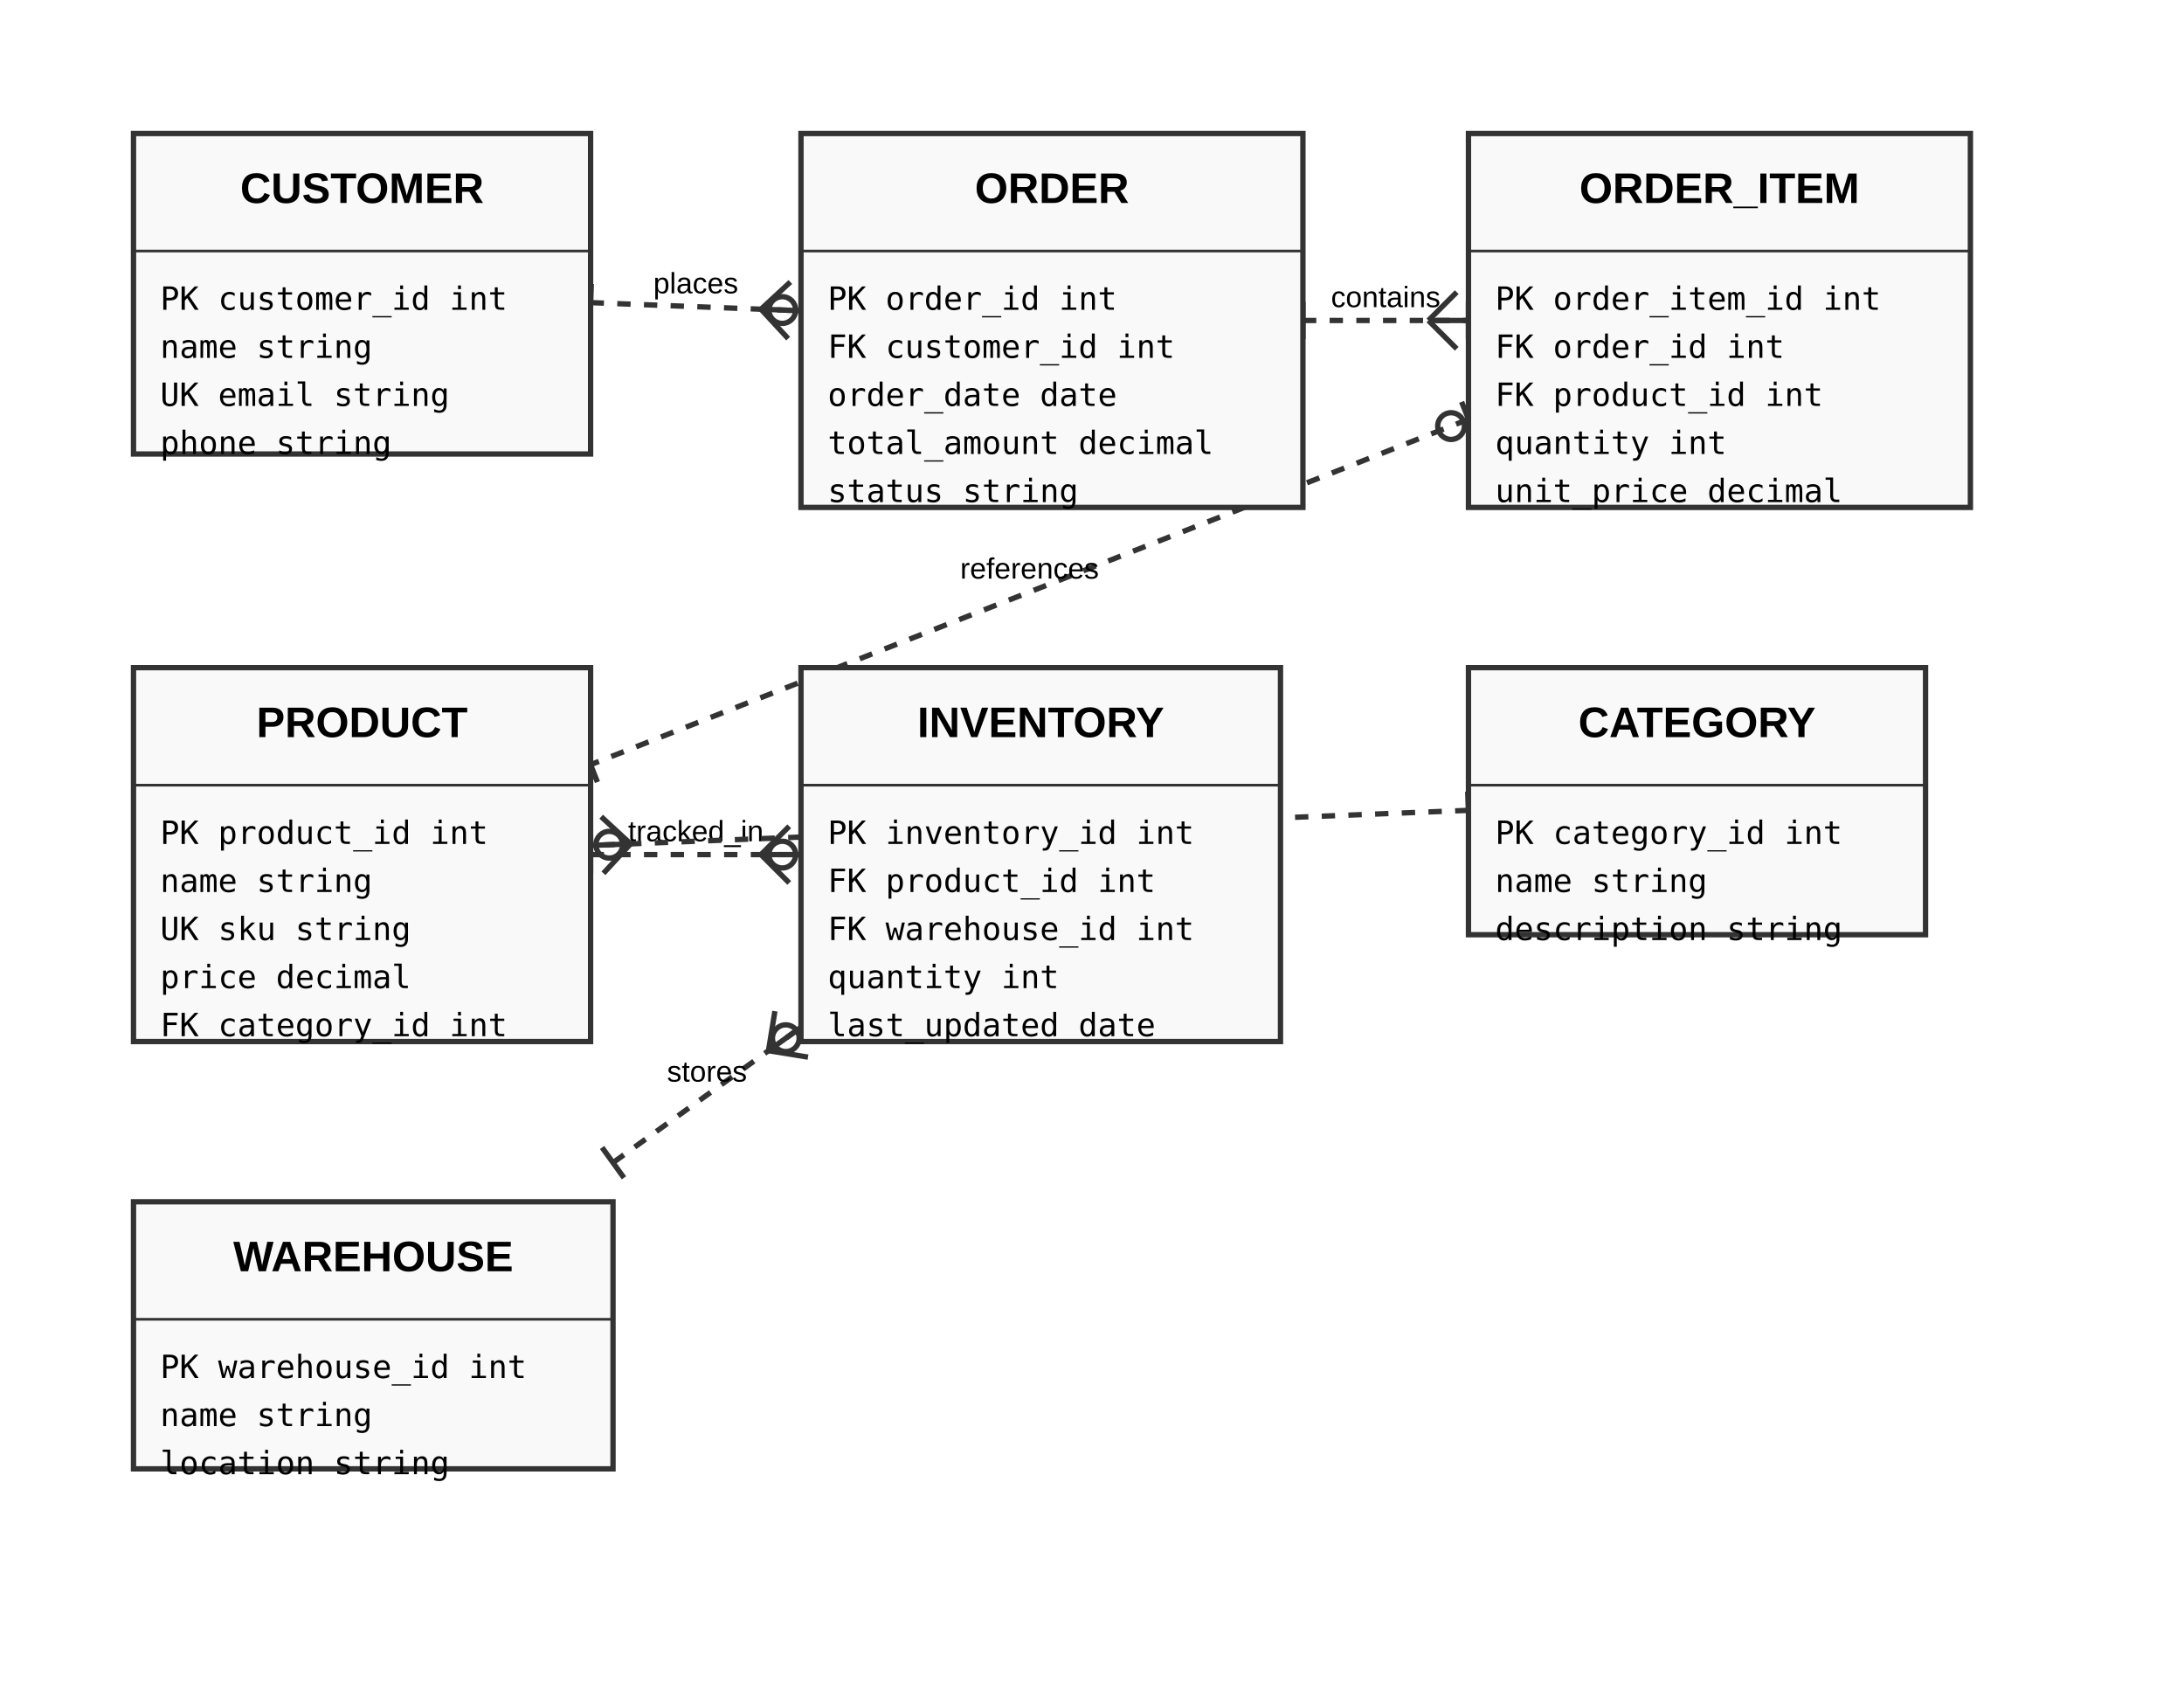
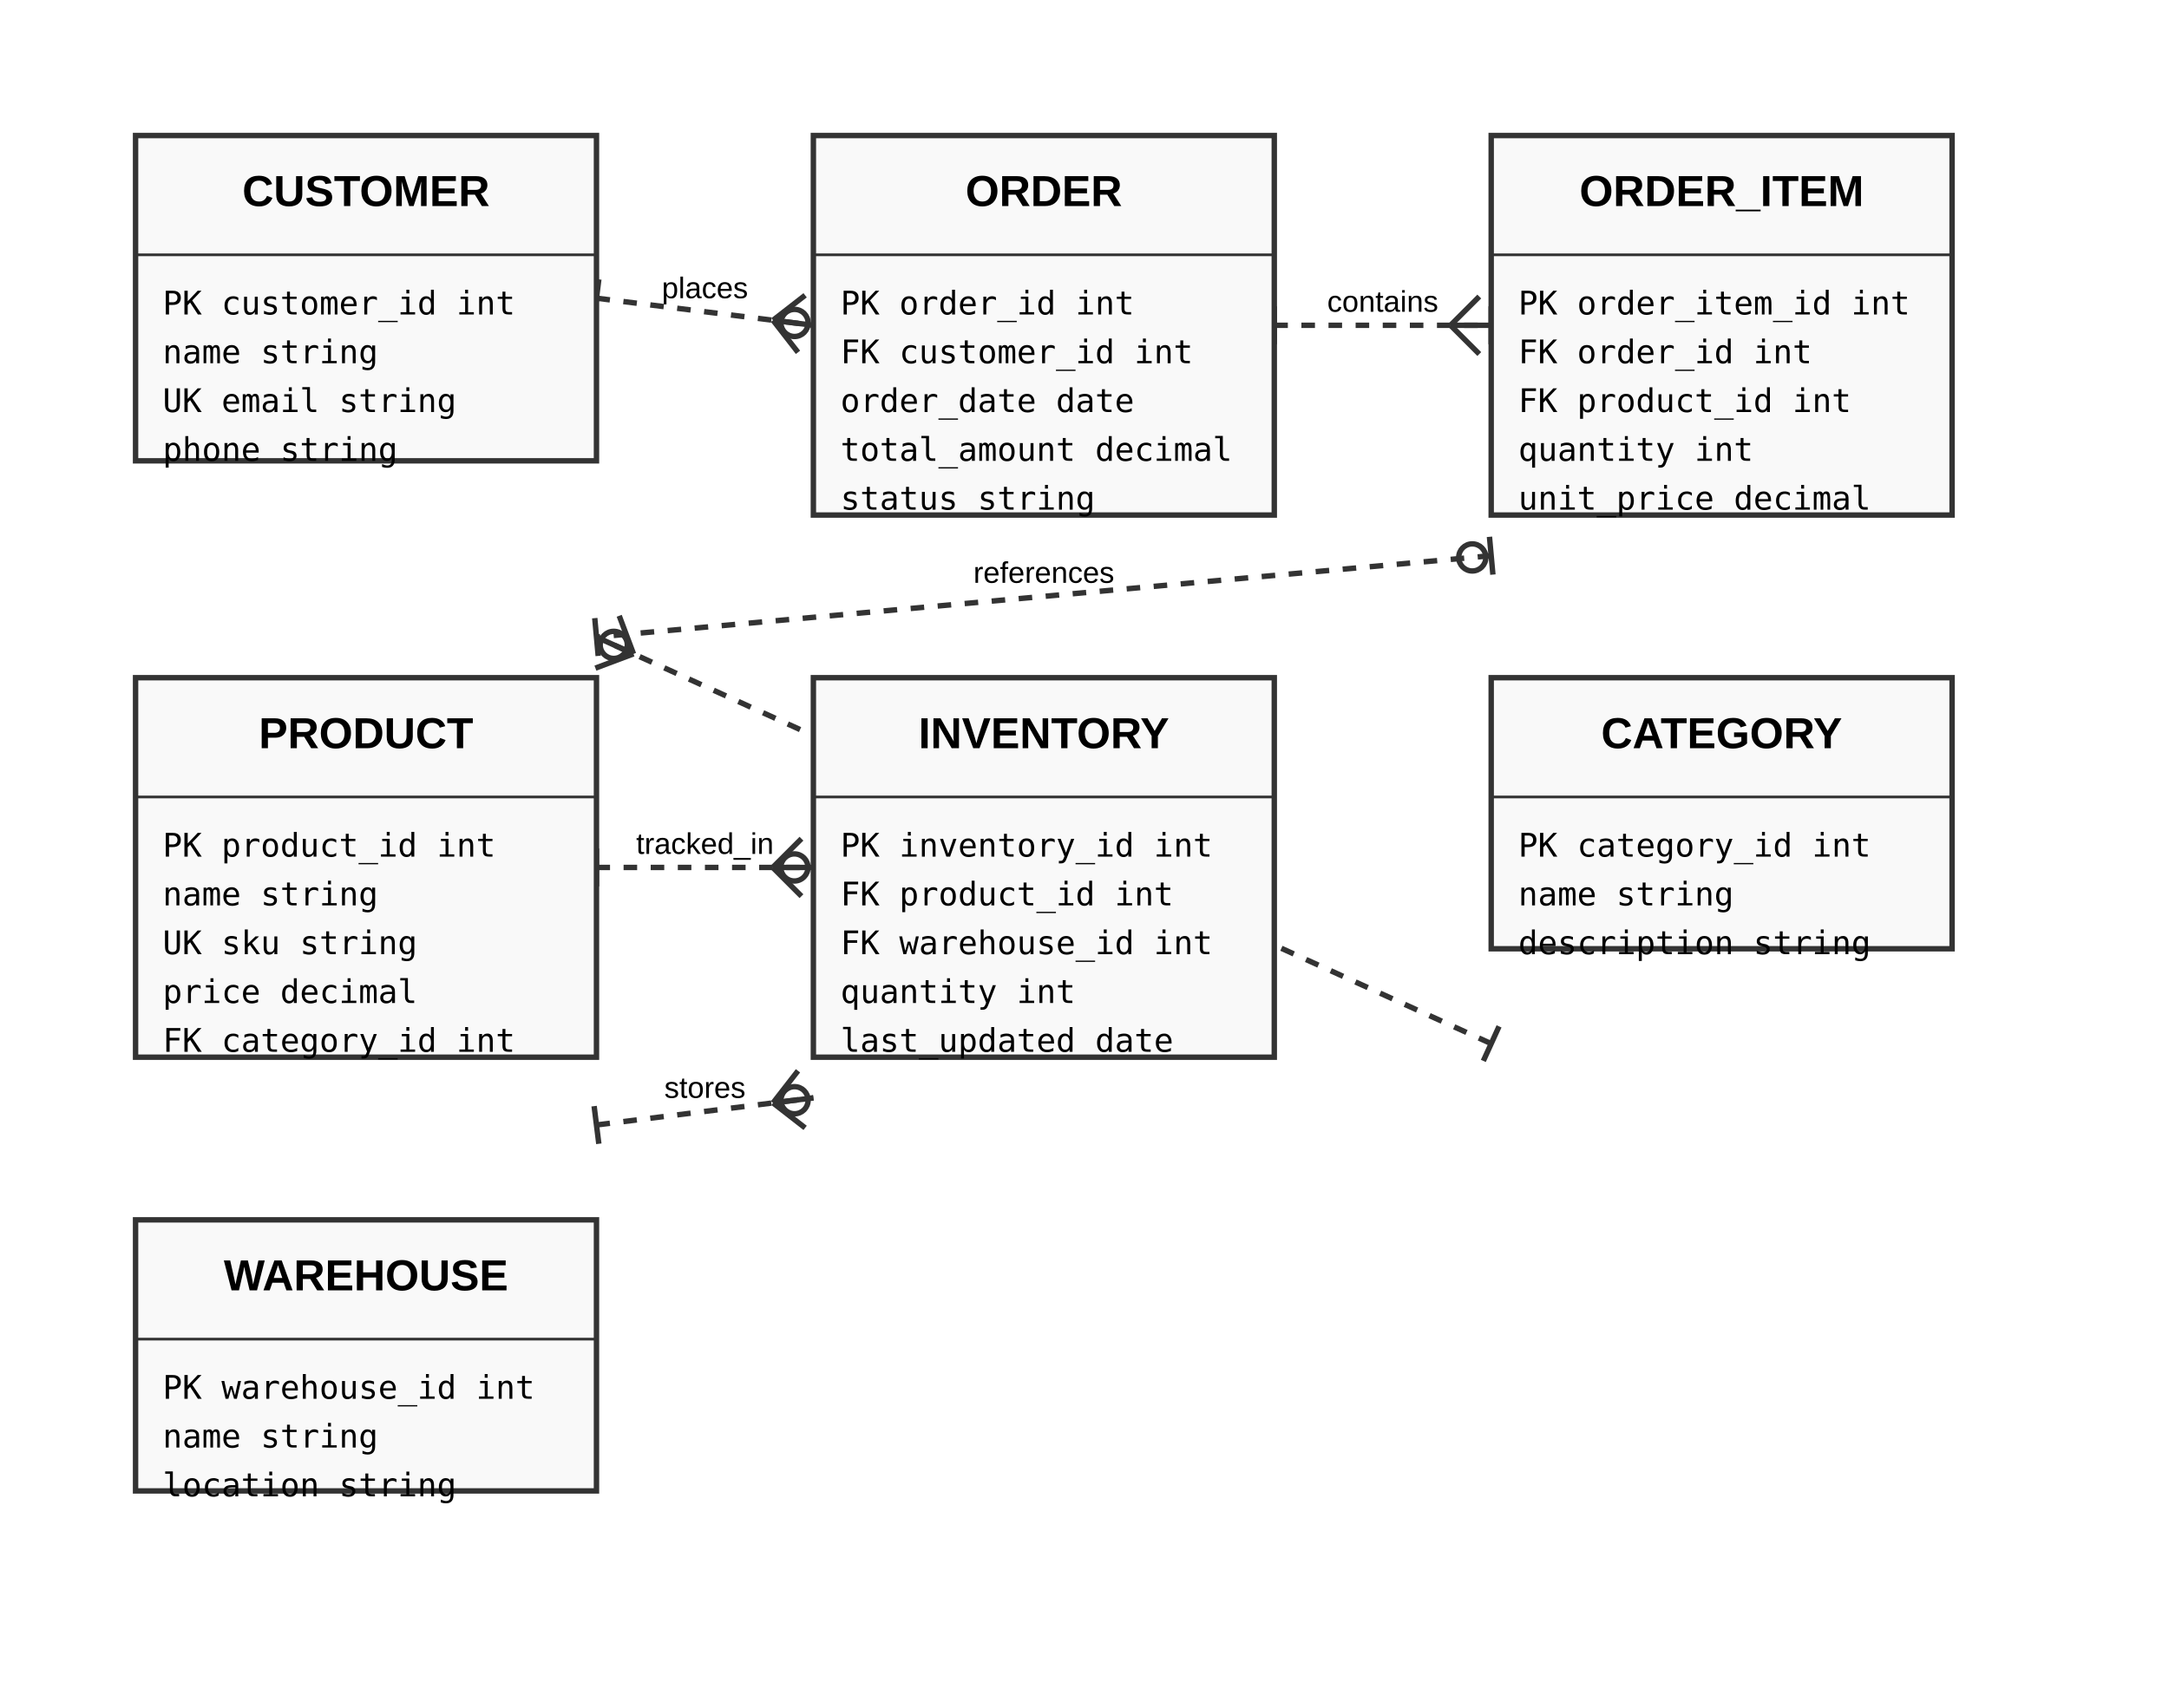
- <svg xmlns="http://www.w3.org/2000/svg" width="818.0" height="630.0" viewBox="0 0 818.0 630" version="1.2" baseProfile="tiny">
+ <svg xmlns="http://www.w3.org/2000/svg" width="800.0" height="630.0" viewBox="0 0 800 630" version="1.2" baseProfile="tiny">
  <g id="rel-CUSTOMER_to_ORDER">
-     <line stroke="#333333" stroke-width="2" x1="221.2" y1="113.313" x2="300.0" y2="116.362" stroke-dasharray="5,5" />
-     <line stroke="#333333" stroke-width="2" x1="220.929" y1="120.307" x2="221.471" y2="106.318" />
-     <circle fill="none" stroke="#333333" stroke-width="2" cx="293.005" cy="116.092" r="5.0" />
-     <line stroke="#333333" stroke-width="2" x1="285.011" y1="115.782" x2="296.02" y2="105.594" />
-     <line stroke="#333333" stroke-width="2" x1="285.011" y1="115.782" x2="300.0" y2="116.362" />
-     <line stroke="#333333" stroke-width="2" x1="285.011" y1="115.782" x2="295.2" y2="126.791" />
-     <text fill="#000000" x="260.6" y="109.837" text-anchor="middle" font-family="Arial, sans-serif" font-size="11">places</text>
+     <line stroke="#333333" stroke-width="2" x1="220.0" y1="110.0" x2="300.0" y2="120.0" stroke-dasharray="5,5" />
+     <line stroke="#333333" stroke-width="2" x1="219.132" y1="116.946" x2="220.868" y2="103.054" />
+     <circle fill="none" stroke="#333333" stroke-width="2" cx="293.054" cy="119.132" r="5.0" />
+     <line stroke="#333333" stroke-width="2" x1="285.116" y1="118.139" x2="296.956" y2="108.93" />
+     <line stroke="#333333" stroke-width="2" x1="285.116" y1="118.139" x2="300.0" y2="120.0" />
+     <line stroke="#333333" stroke-width="2" x1="285.116" y1="118.139" x2="294.325" y2="129.98" />
+     <text fill="#000000" x="260.0" y="110.0" text-anchor="middle" font-family="Arial, sans-serif" font-size="11">places</text>
  </g>
  <g id="rel-ORDER_to_ORDER_ITEM">
-     <line stroke="#333333" stroke-width="2" x1="488.0" y1="120.0" x2="550.0" y2="120.0" stroke-dasharray="5,5" />
-     <line stroke="#333333" stroke-width="2" x1="488.0" y1="127.0" x2="488.0" y2="113.0" />
+     <line stroke="#333333" stroke-width="2" x1="470.0" y1="120.0" x2="550.0" y2="120.0" stroke-dasharray="5,5" />
+     <line stroke="#333333" stroke-width="2" x1="470.0" y1="127.0" x2="470.0" y2="113.0" />
    <line stroke="#333333" stroke-width="2" x1="550.0" y1="113.0" x2="550.0" y2="127.0" />
    <line stroke="#333333" stroke-width="2" x1="535.0" y1="120.0" x2="545.607" y2="109.393" />
    <line stroke="#333333" stroke-width="2" x1="535.0" y1="120.0" x2="550.0" y2="120.0" />
    <line stroke="#333333" stroke-width="2" x1="535.0" y1="120.0" x2="545.607" y2="130.607" />
-     <text fill="#000000" x="519.0" y="115.0" text-anchor="middle" font-family="Arial, sans-serif" font-size="11">contains</text>
+     <text fill="#000000" x="510.0" y="115.0" text-anchor="middle" font-family="Arial, sans-serif" font-size="11">contains</text>
  </g>
  <g id="rel-ORDER_ITEM_to_PRODUCT">
-     <line stroke="#333333" stroke-width="2" x1="550.0" y1="156.979" x2="221.2" y2="286.326" stroke-dasharray="5,5" />
-     <circle fill="none" stroke="#333333" stroke-width="2" cx="543.486" cy="159.541" r="5.0" />
-     <line stroke="#333333" stroke-width="2" x1="547.437" y1="150.465" x2="552.563" y2="163.493" />
-     <line stroke="#333333" stroke-width="2" x1="223.763" y1="292.84" x2="218.637" y2="279.812" />
-     <text fill="#000000" x="385.6" y="216.652" text-anchor="middle" font-family="Arial, sans-serif" font-size="11">references</text>
+     <line stroke="#333333" stroke-width="2" x1="550.0" y1="205.0" x2="220.0" y2="235.0" stroke-dasharray="5,5" />
+     <circle fill="none" stroke="#333333" stroke-width="2" cx="543.029" cy="205.634" r="5.0" />
+     <line stroke="#333333" stroke-width="2" x1="549.366" y1="198.029" x2="550.634" y2="211.971" />
+     <line stroke="#333333" stroke-width="2" x1="220.634" y1="241.971" x2="219.366" y2="228.029" />
+     <text fill="#000000" x="385.0" y="215.0" text-anchor="middle" font-family="Arial, sans-serif" font-size="11">references</text>
  </g>
  <g id="rel-PRODUCT_to_INVENTORY">
-     <line stroke="#333333" stroke-width="2" x1="221.2" y1="320.0" x2="300.0" y2="320.0" stroke-dasharray="5,5" />
-     <line stroke="#333333" stroke-width="2" x1="221.2" y1="327.0" x2="221.2" y2="313.0" />
+     <line stroke="#333333" stroke-width="2" x1="220.0" y1="320.0" x2="300.0" y2="320.0" stroke-dasharray="5,5" />
+     <line stroke="#333333" stroke-width="2" x1="220.0" y1="327.0" x2="220.0" y2="313.0" />
    <circle fill="none" stroke="#333333" stroke-width="2" cx="293.0" cy="320.0" r="5.0" />
    <line stroke="#333333" stroke-width="2" x1="285.0" y1="320.0" x2="295.607" y2="309.393" />
    <line stroke="#333333" stroke-width="2" x1="285.0" y1="320.0" x2="300.0" y2="320.0" />
    <line stroke="#333333" stroke-width="2" x1="285.0" y1="320.0" x2="295.607" y2="330.607" />
-     <text fill="#000000" x="260.6" y="315.0" text-anchor="middle" font-family="Arial, sans-serif" font-size="11">tracked_in</text>
+     <text fill="#000000" x="260.0" y="315.0" text-anchor="middle" font-family="Arial, sans-serif" font-size="11">tracked_in</text>
  </g>
  <g id="rel-CATEGORY_to_PRODUCT">
-     <line stroke="#333333" stroke-width="2" x1="550.0" y1="303.424" x2="221.2" y2="316.576" stroke-dasharray="5,5" />
-     <line stroke="#333333" stroke-width="2" x1="549.72" y1="296.43" x2="550.28" y2="310.418" />
-     <circle fill="none" stroke="#333333" stroke-width="2" cx="228.194" cy="316.296" r="5.0" />
-     <line stroke="#333333" stroke-width="2" x1="236.188" y1="315.976" x2="226.014" y2="326.999" />
-     <line stroke="#333333" stroke-width="2" x1="236.188" y1="315.976" x2="221.2" y2="316.576" />
-     <line stroke="#333333" stroke-width="2" x1="236.188" y1="315.976" x2="225.166" y2="305.802" />
-     <text fill="#000000" x="385.6" y="305.0" text-anchor="middle" font-family="Arial, sans-serif" font-size="11">categorizes</text>
+     <line stroke="#333333" stroke-width="2" x1="550.0" y1="385.0" x2="220.0" y2="235.0" stroke-dasharray="5,5" />
+     <line stroke="#333333" stroke-width="2" x1="552.897" y1="378.627" x2="547.103" y2="391.373" />
+     <circle fill="none" stroke="#333333" stroke-width="2" cx="226.373" cy="237.897" r="5.0" />
+     <line stroke="#333333" stroke-width="2" x1="233.655" y1="241.207" x2="219.611" y2="246.474" />
+     <line stroke="#333333" stroke-width="2" x1="233.655" y1="241.207" x2="220.0" y2="235.0" />
+     <line stroke="#333333" stroke-width="2" x1="233.655" y1="241.207" x2="228.389" y2="227.162" />
+     <text fill="#000000" x="385.0" y="305.0" text-anchor="middle" font-family="Arial, sans-serif" font-size="11">categorizes</text>
  </g>
  <g id="rel-WAREHOUSE_to_INVENTORY">
-     <line stroke="#333333" stroke-width="2" x1="229.6" y1="435.344" x2="300.0" y2="384.656" stroke-dasharray="5,5" />
-     <line stroke="#333333" stroke-width="2" x1="233.69" y1="441.025" x2="225.51" y2="429.663" />
-     <circle fill="none" stroke="#333333" stroke-width="2" cx="294.319" cy="388.746" r="5.0" />
-     <line stroke="#333333" stroke-width="2" x1="287.827" y1="393.421" x2="290.237" y2="378.615" />
-     <line stroke="#333333" stroke-width="2" x1="287.827" y1="393.421" x2="300.0" y2="384.656" />
-     <line stroke="#333333" stroke-width="2" x1="287.827" y1="393.421" x2="302.632" y2="395.831" />
-     <text fill="#000000" x="264.8" y="405.0" text-anchor="middle" font-family="Arial, sans-serif" font-size="11">stores</text>
+     <line stroke="#333333" stroke-width="2" x1="220.0" y1="415.0" x2="300.0" y2="405.0" stroke-dasharray="5,5" />
+     <line stroke="#333333" stroke-width="2" x1="220.868" y1="421.946" x2="219.132" y2="408.054" />
+     <circle fill="none" stroke="#333333" stroke-width="2" cx="293.054" cy="405.868" r="5.0" />
+     <line stroke="#333333" stroke-width="2" x1="285.116" y1="406.861" x2="294.325" y2="395.02" />
+     <line stroke="#333333" stroke-width="2" x1="285.116" y1="406.861" x2="300.0" y2="405.0" />
+     <line stroke="#333333" stroke-width="2" x1="285.116" y1="406.861" x2="296.956" y2="416.07" />
+     <text fill="#000000" x="260.0" y="405.0" text-anchor="middle" font-family="Arial, sans-serif" font-size="11">stores</text>
  </g>
  <g id="entity-CUSTOMER">
-     <rect fill="#f9f9f9" stroke="#333333" stroke-width="2" x="50.0" y="50.0" width="171.2" height="120.0" />
-     <text fill="#000000" x="135.6" y="76.0" text-anchor="middle" font-family="Arial, sans-serif" font-size="16" font-weight="bold">CUSTOMER</text>
-     <line stroke="#333333" stroke-width="1" x1="50.0" y1="94.0" x2="221.2" y2="94.0" />
+     <rect fill="#f9f9f9" stroke="#333333" stroke-width="2" x="50.0" y="50.0" width="170.0" height="120.0" />
+     <text fill="#000000" x="135.0" y="76.0" text-anchor="middle" font-family="Arial, sans-serif" font-size="16" font-weight="bold">CUSTOMER</text>
+     <line stroke="#333333" stroke-width="1" x1="50.0" y1="94.0" x2="220.0" y2="94.0" />
    <text fill="#000000" x="60.0" y="116.0" font-family="monospace" font-size="12">PK customer_id int</text>
    <text fill="#000000" x="60.0" y="134.0" font-family="monospace" font-size="12">name string</text>
    <text fill="#000000" x="60.0" y="152.0" font-family="monospace" font-size="12">UK email string</text>
    <text fill="#000000" x="60.0" y="170.0" font-family="monospace" font-size="12">phone string</text>
  </g>
  <g id="entity-ORDER">
-     <rect fill="#f9f9f9" stroke="#333333" stroke-width="2" x="300.0" y="50.0" width="188.0" height="140.0" />
-     <text fill="#000000" x="394.0" y="76.0" text-anchor="middle" font-family="Arial, sans-serif" font-size="16" font-weight="bold">ORDER</text>
-     <line stroke="#333333" stroke-width="1" x1="300.0" y1="94.0" x2="488.0" y2="94.0" />
+     <rect fill="#f9f9f9" stroke="#333333" stroke-width="2" x="300.0" y="50.0" width="170.0" height="140.0" />
+     <text fill="#000000" x="385.0" y="76.0" text-anchor="middle" font-family="Arial, sans-serif" font-size="16" font-weight="bold">ORDER</text>
+     <line stroke="#333333" stroke-width="1" x1="300.0" y1="94.0" x2="470.0" y2="94.0" />
    <text fill="#000000" x="310.0" y="116.0" font-family="monospace" font-size="12">PK order_id int</text>
    <text fill="#000000" x="310.0" y="134.0" font-family="monospace" font-size="12">FK customer_id int</text>
    <text fill="#000000" x="310.0" y="152.0" font-family="monospace" font-size="12">order_date date</text>
    <text fill="#000000" x="310.0" y="170.0" font-family="monospace" font-size="12">total_amount decimal</text>
    <text fill="#000000" x="310.0" y="188.0" font-family="monospace" font-size="12">status string</text>
  </g>
  <g id="entity-ORDER_ITEM">
-     <rect fill="#f9f9f9" stroke="#333333" stroke-width="2" x="550.0" y="50.0" width="188.0" height="140.0" />
-     <text fill="#000000" x="644.0" y="76.0" text-anchor="middle" font-family="Arial, sans-serif" font-size="16" font-weight="bold">ORDER_ITEM</text>
-     <line stroke="#333333" stroke-width="1" x1="550.0" y1="94.0" x2="738.0" y2="94.0" />
+     <rect fill="#f9f9f9" stroke="#333333" stroke-width="2" x="550.0" y="50.0" width="170.0" height="140.0" />
+     <text fill="#000000" x="635.0" y="76.0" text-anchor="middle" font-family="Arial, sans-serif" font-size="16" font-weight="bold">ORDER_ITEM</text>
+     <line stroke="#333333" stroke-width="1" x1="550.0" y1="94.0" x2="720.0" y2="94.0" />
    <text fill="#000000" x="560.0" y="116.0" font-family="monospace" font-size="12">PK order_item_id int</text>
    <text fill="#000000" x="560.0" y="134.0" font-family="monospace" font-size="12">FK order_id int</text>
    <text fill="#000000" x="560.0" y="152.0" font-family="monospace" font-size="12">FK product_id int</text>
    <text fill="#000000" x="560.0" y="170.0" font-family="monospace" font-size="12">quantity int</text>
    <text fill="#000000" x="560.0" y="188.0" font-family="monospace" font-size="12">unit_price decimal</text>
  </g>
  <g id="entity-PRODUCT">
-     <rect fill="#f9f9f9" stroke="#333333" stroke-width="2" x="50.0" y="250.0" width="171.2" height="140.0" />
-     <text fill="#000000" x="135.6" y="276.0" text-anchor="middle" font-family="Arial, sans-serif" font-size="16" font-weight="bold">PRODUCT</text>
-     <line stroke="#333333" stroke-width="1" x1="50.0" y1="294.0" x2="221.2" y2="294.0" />
+     <rect fill="#f9f9f9" stroke="#333333" stroke-width="2" x="50.0" y="250.0" width="170.0" height="140.0" />
+     <text fill="#000000" x="135.0" y="276.0" text-anchor="middle" font-family="Arial, sans-serif" font-size="16" font-weight="bold">PRODUCT</text>
+     <line stroke="#333333" stroke-width="1" x1="50.0" y1="294.0" x2="220.0" y2="294.0" />
    <text fill="#000000" x="60.0" y="316.0" font-family="monospace" font-size="12">PK product_id int</text>
    <text fill="#000000" x="60.0" y="334.0" font-family="monospace" font-size="12">name string</text>
    <text fill="#000000" x="60.0" y="352.0" font-family="monospace" font-size="12">UK sku string</text>
    <text fill="#000000" x="60.0" y="370.0" font-family="monospace" font-size="12">price decimal</text>
    <text fill="#000000" x="60.0" y="388.0" font-family="monospace" font-size="12">FK category_id int</text>
  </g>
  <g id="entity-INVENTORY">
-     <rect fill="#f9f9f9" stroke="#333333" stroke-width="2" x="300.0" y="250.0" width="179.6" height="140.0" />
-     <text fill="#000000" x="389.8" y="276.0" text-anchor="middle" font-family="Arial, sans-serif" font-size="16" font-weight="bold">INVENTORY</text>
-     <line stroke="#333333" stroke-width="1" x1="300.0" y1="294.0" x2="479.6" y2="294.0" />
+     <rect fill="#f9f9f9" stroke="#333333" stroke-width="2" x="300.0" y="250.0" width="170.0" height="140.0" />
+     <text fill="#000000" x="385.0" y="276.0" text-anchor="middle" font-family="Arial, sans-serif" font-size="16" font-weight="bold">INVENTORY</text>
+     <line stroke="#333333" stroke-width="1" x1="300.0" y1="294.0" x2="470.0" y2="294.0" />
    <text fill="#000000" x="310.0" y="316.0" font-family="monospace" font-size="12">PK inventory_id int</text>
    <text fill="#000000" x="310.0" y="334.0" font-family="monospace" font-size="12">FK product_id int</text>
    <text fill="#000000" x="310.0" y="352.0" font-family="monospace" font-size="12">FK warehouse_id int</text>
    <text fill="#000000" x="310.0" y="370.0" font-family="monospace" font-size="12">quantity int</text>
    <text fill="#000000" x="310.0" y="388.0" font-family="monospace" font-size="12">last_updated date</text>
  </g>
  <g id="entity-CATEGORY">
-     <rect fill="#f9f9f9" stroke="#333333" stroke-width="2" x="550.0" y="250.0" width="171.2" height="100.0" />
-     <text fill="#000000" x="635.6" y="276.0" text-anchor="middle" font-family="Arial, sans-serif" font-size="16" font-weight="bold">CATEGORY</text>
-     <line stroke="#333333" stroke-width="1" x1="550.0" y1="294.0" x2="721.2" y2="294.0" />
+     <rect fill="#f9f9f9" stroke="#333333" stroke-width="2" x="550.0" y="250.0" width="170.0" height="100.0" />
+     <text fill="#000000" x="635.0" y="276.0" text-anchor="middle" font-family="Arial, sans-serif" font-size="16" font-weight="bold">CATEGORY</text>
+     <line stroke="#333333" stroke-width="1" x1="550.0" y1="294.0" x2="720.0" y2="294.0" />
    <text fill="#000000" x="560.0" y="316.0" font-family="monospace" font-size="12">PK category_id int</text>
    <text fill="#000000" x="560.0" y="334.0" font-family="monospace" font-size="12">name string</text>
    <text fill="#000000" x="560.0" y="352.0" font-family="monospace" font-size="12">description string</text>
  </g>
  <g id="entity-WAREHOUSE">
-     <rect fill="#f9f9f9" stroke="#333333" stroke-width="2" x="50.0" y="450.0" width="179.6" height="100.0" />
-     <text fill="#000000" x="139.8" y="476.0" text-anchor="middle" font-family="Arial, sans-serif" font-size="16" font-weight="bold">WAREHOUSE</text>
-     <line stroke="#333333" stroke-width="1" x1="50.0" y1="494.0" x2="229.6" y2="494.0" />
+     <rect fill="#f9f9f9" stroke="#333333" stroke-width="2" x="50.0" y="450.0" width="170.0" height="100.0" />
+     <text fill="#000000" x="135.0" y="476.0" text-anchor="middle" font-family="Arial, sans-serif" font-size="16" font-weight="bold">WAREHOUSE</text>
+     <line stroke="#333333" stroke-width="1" x1="50.0" y1="494.0" x2="220.0" y2="494.0" />
    <text fill="#000000" x="60.0" y="516.0" font-family="monospace" font-size="12">PK warehouse_id int</text>
    <text fill="#000000" x="60.0" y="534.0" font-family="monospace" font-size="12">name string</text>
    <text fill="#000000" x="60.0" y="552.0" font-family="monospace" font-size="12">location string</text>
  </g>
</svg>
